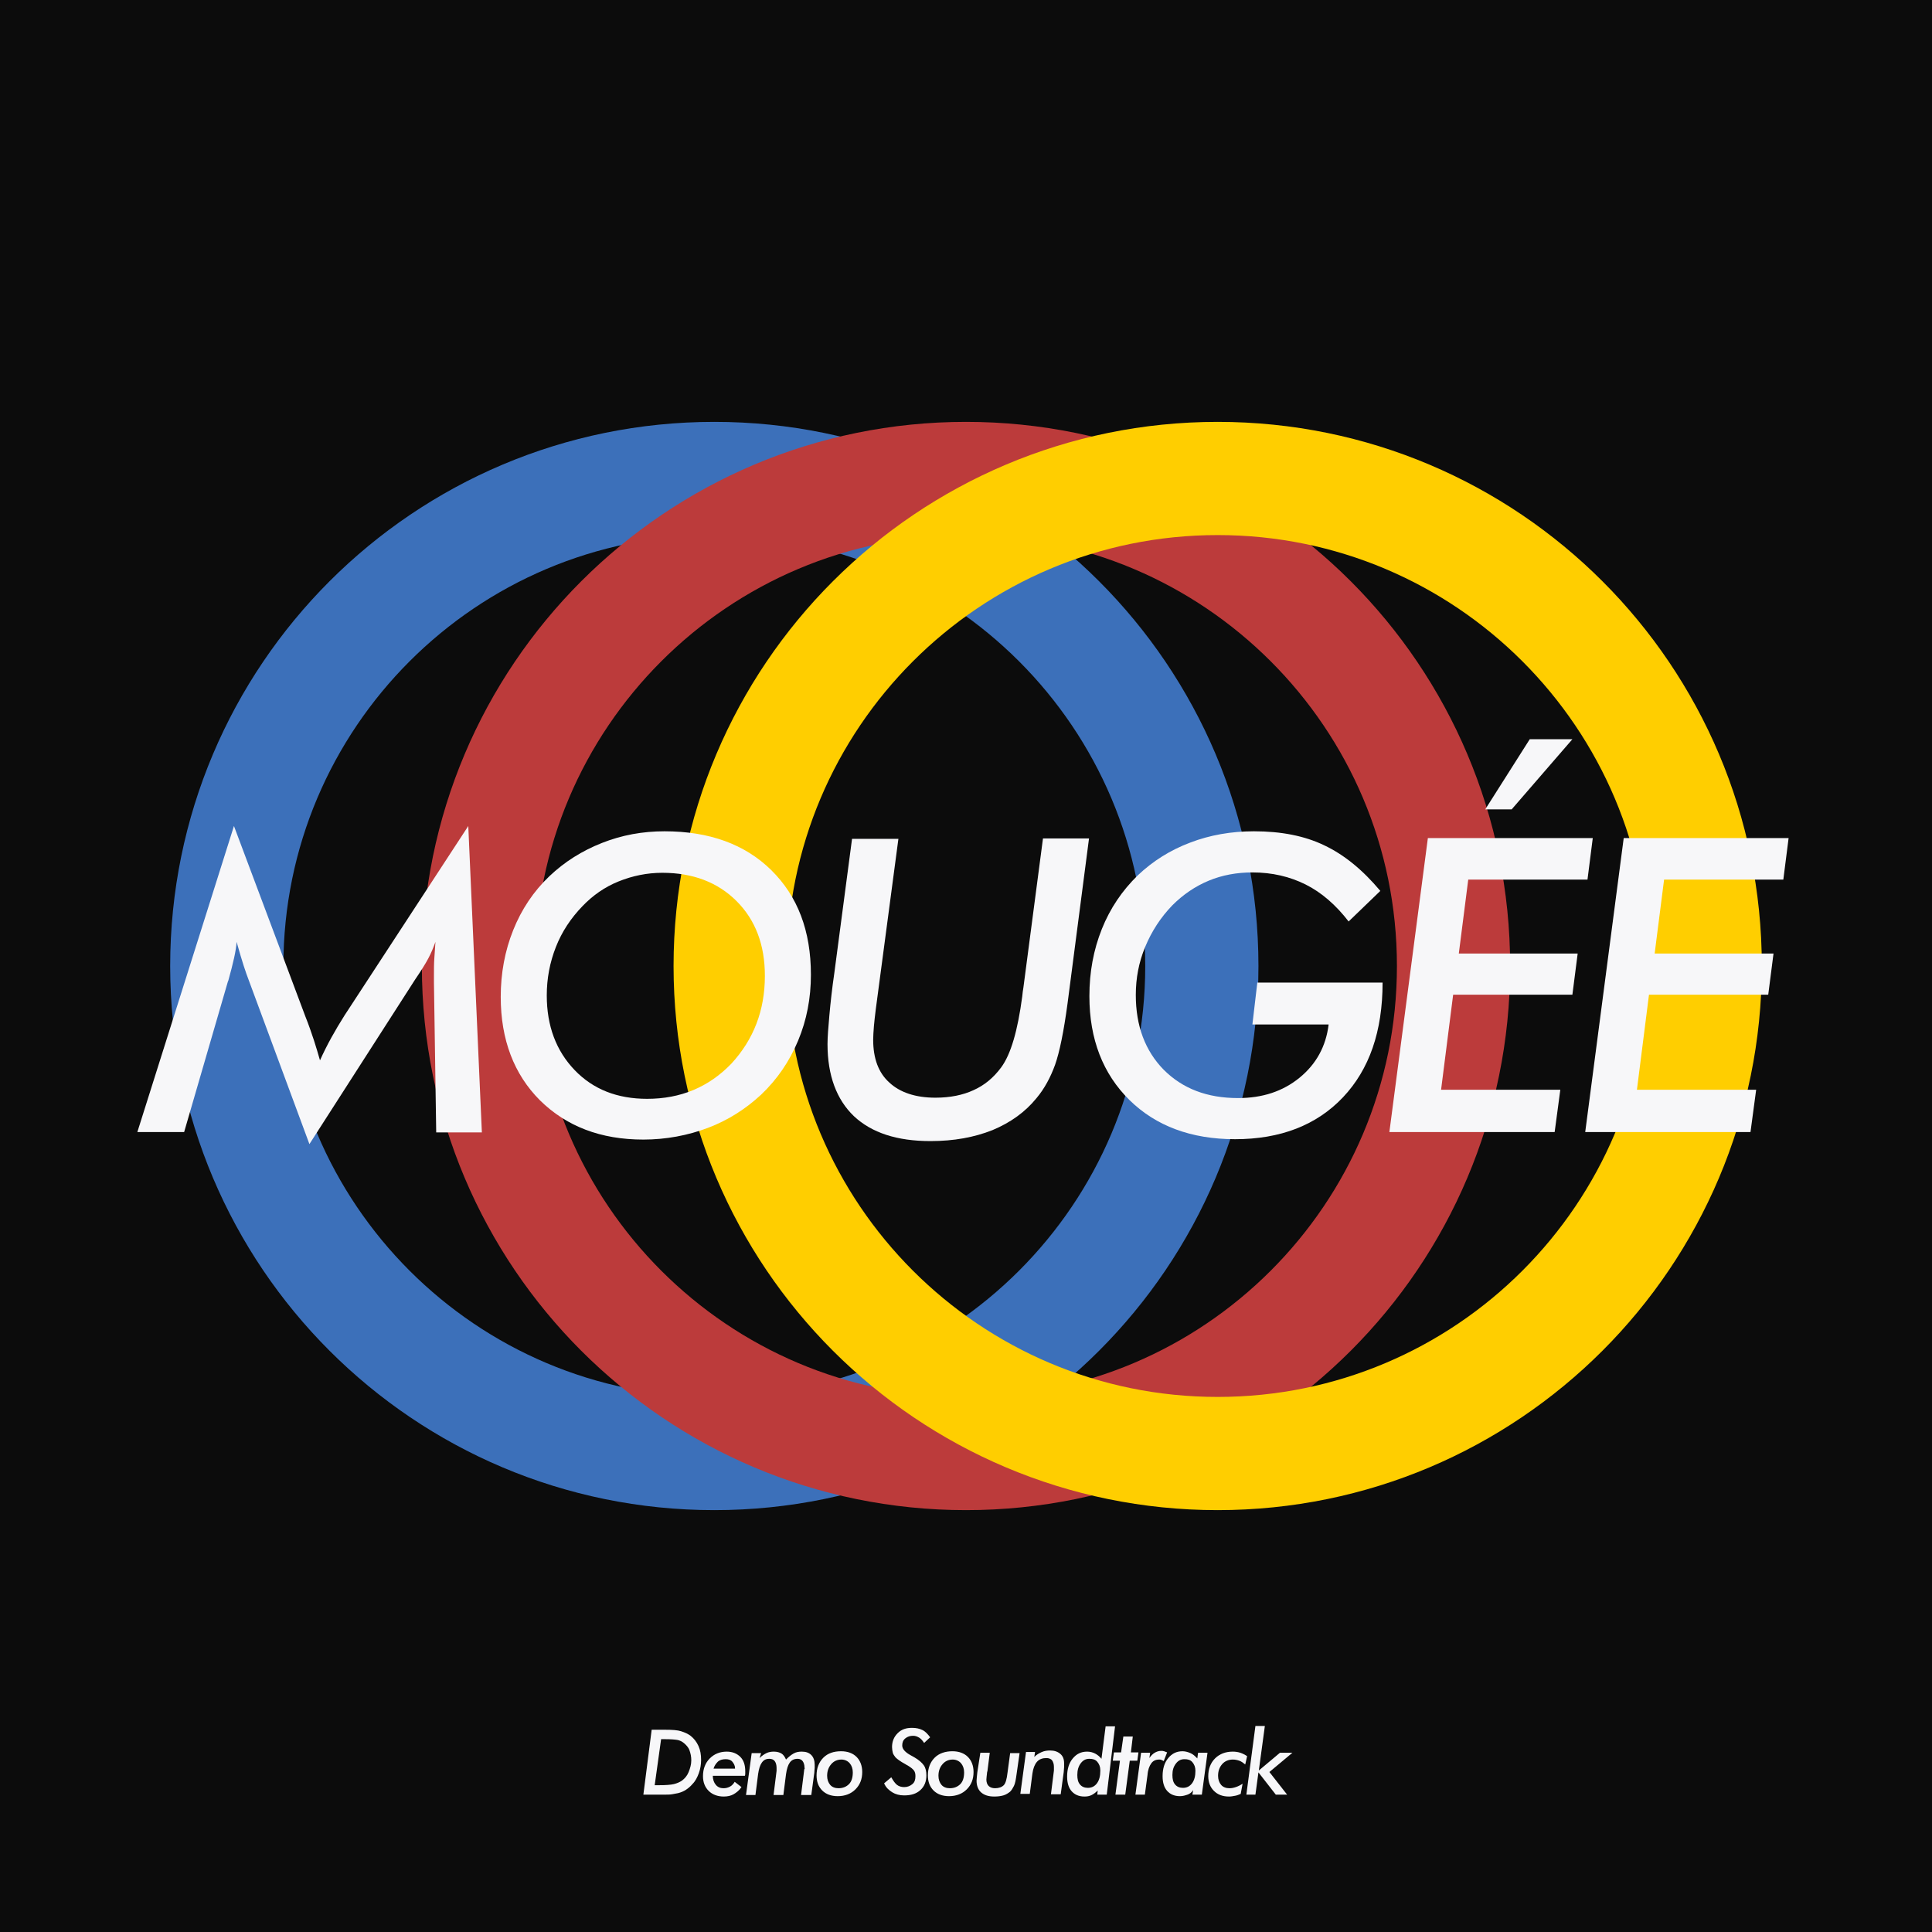
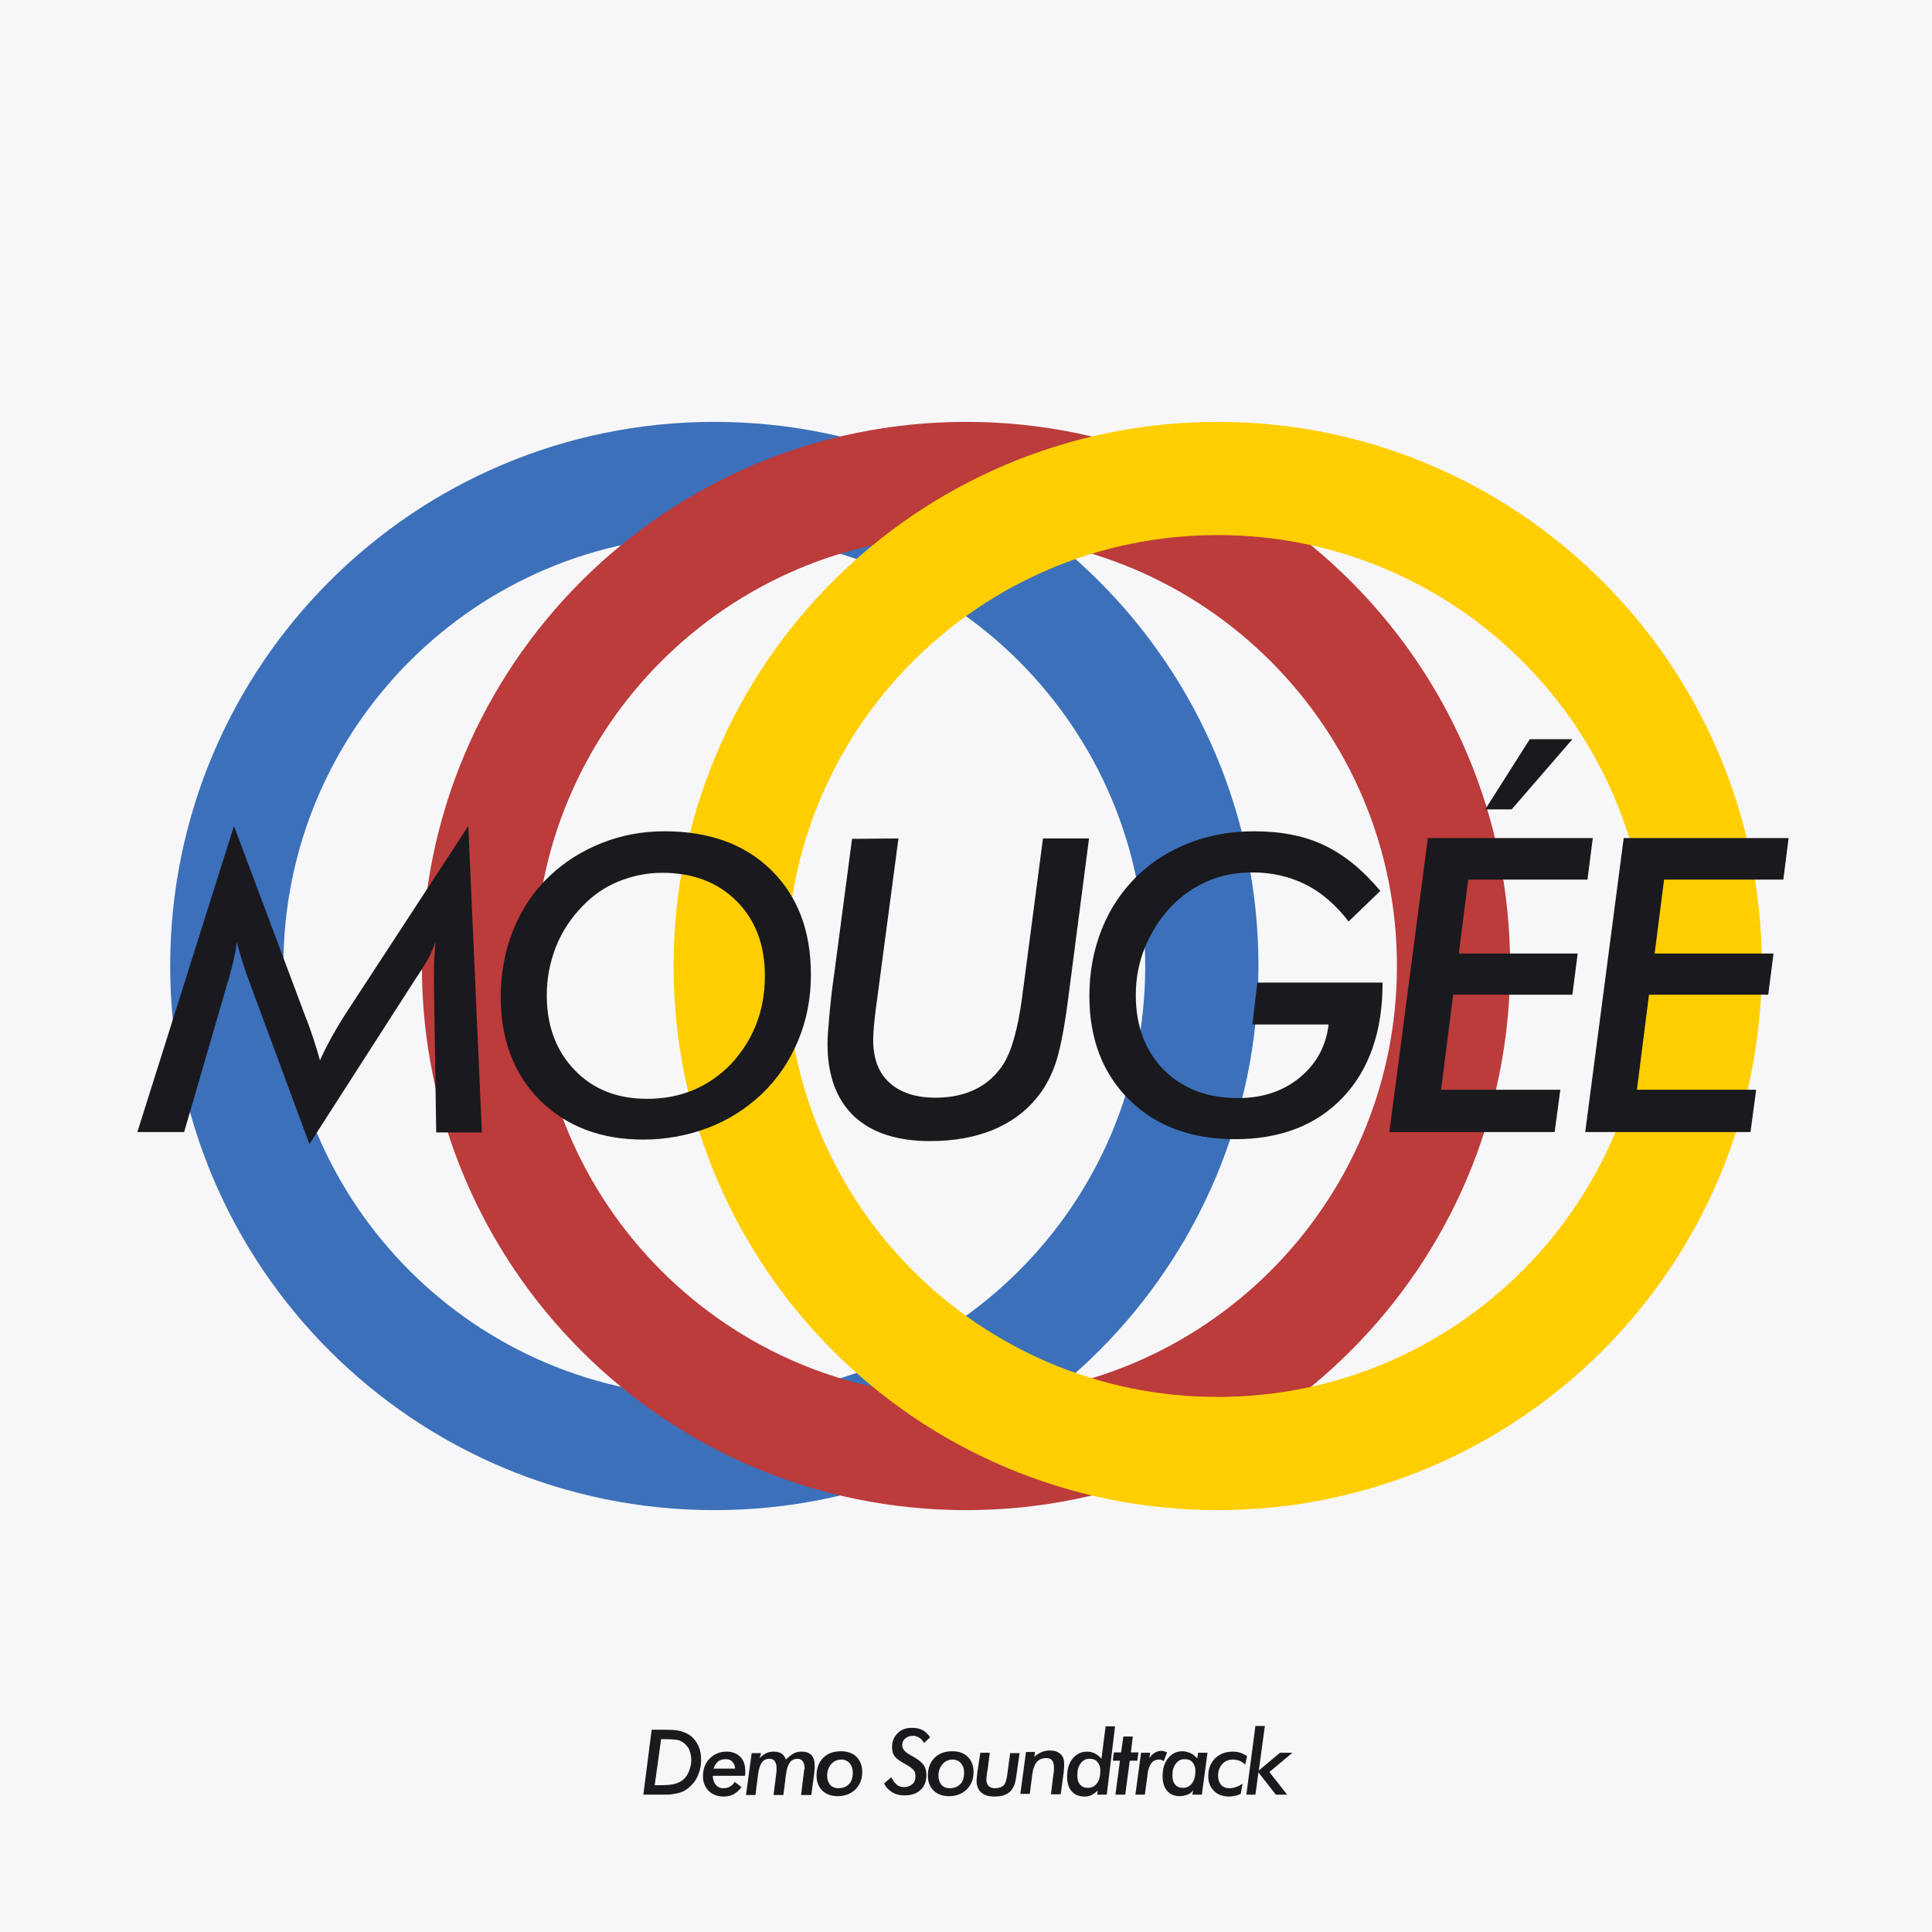
<svg xmlns="http://www.w3.org/2000/svg" version="1.1" id="레이어_1" x="0px" y="0px" viewBox="0 0 512 512" style="enable-background:new 0 0 512 512;" xml:space="preserve">
  <style type="text/css">
- 	.st0{fill:#0C0C0C;}
+ 	.st0{fill:#F7F7F9;}
	.st1{fill:none;stroke:#3C70BA;stroke-width:30;stroke-linecap:round;stroke-linejoin:round;stroke-miterlimit:10;}
	.st2{fill:none;stroke:#BC3B3B;stroke-width:30;stroke-linecap:round;stroke-linejoin:round;stroke-miterlimit:10;}
	.st3{fill:none;stroke:#FFCE00;stroke-width:30;stroke-linecap:round;stroke-linejoin:round;stroke-miterlimit:10;}
- 	.st4{fill:#F7F7F9;}
+ 	.st4{fill:#19191E;}
</style>
-   <rect y="0" class="st0" width="512" height="512" />
+   <rect class="st0" width="512" height="512" />
  <g>
    <circle class="st1" cx="189.3" cy="256" r="129.2" />
    <circle class="st2" cx="256" cy="256" r="129.2" />
    <circle class="st3" cx="322.7" cy="256" r="129.2" />
  </g>
  <g>
-     <path class="st4" d="M115,260.4v-1.9c0-1.6,0-3.1,0.1-4.5c0.1-1.5,0.2-2.9,0.3-4.4c-0.5,1.4-1.1,2.9-1.9,4.4s-2,3.4-3.5,5.6   L82,303.2l-16.1-43.5c-0.4-1-0.8-2.2-1.3-3.7c-0.5-1.5-1.1-3.6-1.9-6.4c-0.1,2.2-0.9,5.6-2.2,10.3l-0.1,0.2L48.8,300H36.4L62,218.9   l18.9,50.4c1,2.5,1.7,4.6,2.3,6.4c0.6,1.8,1.1,3.6,1.6,5.3c0.9-2,1.9-4,3-6c1.1-2,2.3-4,3.5-5.9l32.8-50.2l3.6,81.2h-12.1   L115,260.4z" />
-     <path class="st4" d="M176.1,220.3c11.8,0,21.3,3.4,28.3,10.3c7,6.9,10.5,16.1,10.5,27.7c0,6.2-1.1,12-3.4,17.5   c-2.3,5.5-5.5,10.2-9.8,14.3c-4.1,3.8-8.8,6.8-14.1,8.8c-5.3,2-11.1,3.1-17.1,3.1c-11.3,0-20.4-3.5-27.4-10.4   c-6.9-6.9-10.4-16.1-10.4-27.4c0-6.3,1.1-12.2,3.3-17.7c2.2-5.5,5.4-10.3,9.6-14.3c4-3.8,8.6-6.7,13.9-8.8   C164.8,221.3,170.3,220.3,176.1,220.3z M202.7,258.6c0-8.2-2.5-14.8-7.5-19.8c-5-5-11.6-7.5-19.7-7.5c-4,0-7.9,0.8-11.6,2.3   c-3.7,1.5-6.8,3.7-9.5,6.5c-3.1,3.2-5.5,6.8-7.1,10.9c-1.6,4.1-2.4,8.3-2.4,12.8c0,8.1,2.5,14.7,7.4,19.8   c4.9,5.1,11.3,7.6,19.2,7.6c8.9,0,16.3-3.1,22.3-9.3C199.7,275.5,202.7,267.8,202.7,258.6z" />
-     <path class="st4" d="M238.1,222.2l-6,45.2c-0.2,1.7-0.4,3.2-0.5,4.5c-0.1,1.4-0.2,2.6-0.2,3.6c0,5,1.4,8.8,4.3,11.4   c2.8,2.6,6.9,4,12.2,4c3.9,0,7.3-0.7,10.1-2c2.9-1.3,5.3-3.3,7.3-6c2.6-3.5,4.4-9.8,5.6-18.8c0.1-1,0.2-1.8,0.3-2.3l5.2-39.6h12.2   l-5.7,43.8c-1,7.4-2.1,12.8-3.3,16.2c-1.2,3.3-2.8,6.3-4.9,8.8c-3,3.7-6.9,6.5-11.7,8.5c-4.8,1.9-10.2,2.9-16.4,2.9   c-8.9,0-15.6-2.2-20.3-6.6c-4.6-4.4-7-10.8-7-19.1c0-1.8,0.2-4.4,0.5-7.7c0.3-3.3,0.7-7,1.3-11.1l4.7-35.6H238.1z" />
-     <path class="st4" d="M357.4,244.2c-3.4-4.4-7.2-7.7-11.4-9.8c-4.2-2.1-8.9-3.2-14.1-3.2c-4.1,0-8,0.7-11.6,2.2   c-3.6,1.5-6.8,3.7-9.6,6.5c-3.1,3.2-5.5,6.9-7.2,11c-1.7,4.1-2.5,8.3-2.5,12.8c0,8.2,2.5,14.8,7.4,19.8c5,5,11.5,7.5,19.7,7.5   c6.5,0,11.9-1.8,16.3-5.4c4.4-3.6,7-8.3,7.7-14.1h-20.2l1.3-11.1h33.2c0,12.9-3.5,23-10.5,30.4c-7,7.4-16.6,11.1-28.6,11.1   c-11.6,0-21-3.5-28-10.4c-7-6.9-10.6-16.1-10.6-27.5c0-6.4,1.1-12.3,3.3-17.8c2.2-5.5,5.4-10.2,9.5-14.2c4-3.8,8.6-6.7,13.9-8.7   c5.2-2,10.9-3,16.9-3c7.2,0,13.4,1.2,18.6,3.7c5.3,2.5,10.2,6.5,14.9,12.1L357.4,244.2z" />
-     <path class="st4" d="M368.2,300l10.2-77.9h43.7l-1.4,11h-31.6l-2.5,19.6h31.5l-1.4,10.9h-31.6l-3.2,25.2h31.6l-1.5,11.2H368.2z    M400.6,214.5h-7l11.8-18.6h11.3L400.6,214.5z" />
-     <path class="st4" d="M420.1,300l10.2-77.9H474l-1.4,11H441l-2.5,19.6H470l-1.4,10.9H437l-3.2,25.2h31.6l-1.5,11.2H420.1z" />
+     <path class="st4" d="M115,260.4v-1.9c0-1.6,0-3.1,0.1-4.5c0.1-1.5,0.2-2.9,0.3-4.4c-0.5,1.4-1.1,2.9-1.9,4.4s-2,3.4-3.5,5.6   l-28,43.6l-16.1-43.5c-0.4-1-0.8-2.2-1.3-3.7s-1.1-3.6-1.9-6.4c-0.1,2.2-0.9,5.6-2.2,10.3l-0.1,0.2L48.8,300H36.4L62,218.9   l18.9,50.4c1,2.5,1.7,4.6,2.3,6.4c0.6,1.8,1.1,3.6,1.6,5.3c0.9-2,1.9-4,3-6s2.3-4,3.5-5.9l32.8-50.2l3.6,81.2h-12.1L115,260.4z" />
+     <path class="st4" d="M176.1,220.3c11.8,0,21.3,3.4,28.3,10.3c7,6.9,10.5,16.1,10.5,27.7c0,6.2-1.1,12-3.4,17.5   c-2.3,5.5-5.5,10.2-9.8,14.3c-4.1,3.8-8.8,6.8-14.1,8.8s-11.1,3.1-17.1,3.1c-11.3,0-20.4-3.5-27.4-10.4   c-6.9-6.9-10.4-16.1-10.4-27.4c0-6.3,1.1-12.2,3.3-17.7s5.4-10.3,9.6-14.3c4-3.8,8.6-6.7,13.9-8.8S170.3,220.3,176.1,220.3z    M202.7,258.6c0-8.2-2.5-14.8-7.5-19.8s-11.6-7.5-19.7-7.5c-4,0-7.9,0.8-11.6,2.3c-3.7,1.5-6.8,3.7-9.5,6.5   c-3.1,3.2-5.5,6.8-7.1,10.9c-1.6,4.1-2.4,8.3-2.4,12.8c0,8.1,2.5,14.7,7.4,19.8c4.9,5.1,11.3,7.6,19.2,7.6c8.9,0,16.3-3.1,22.3-9.3   C199.7,275.5,202.7,267.8,202.7,258.6z" />
+     <path class="st4" d="M238.1,222.2l-6,45.2c-0.2,1.7-0.4,3.2-0.5,4.5c-0.1,1.4-0.2,2.6-0.2,3.6c0,5,1.4,8.8,4.3,11.4   c2.8,2.6,6.9,4,12.2,4c3.9,0,7.3-0.7,10.1-2c2.9-1.3,5.3-3.3,7.3-6c2.6-3.5,4.4-9.8,5.6-18.8c0.1-1,0.2-1.8,0.3-2.3l5.2-39.6h12.2   l-5.7,43.8c-1,7.4-2.1,12.8-3.3,16.2c-1.2,3.3-2.8,6.3-4.9,8.8c-3,3.7-6.9,6.5-11.7,8.5c-4.8,1.9-10.2,2.9-16.4,2.9   c-8.9,0-15.6-2.2-20.3-6.6c-4.6-4.4-7-10.8-7-19.1c0-1.8,0.2-4.4,0.5-7.7c0.3-3.3,0.7-7,1.3-11.1l4.7-35.6L238.1,222.2L238.1,222.2   z" />
+     <path class="st4" d="M357.4,244.2c-3.4-4.4-7.2-7.7-11.4-9.8c-4.2-2.1-8.9-3.2-14.1-3.2c-4.1,0-8,0.7-11.6,2.2s-6.8,3.7-9.6,6.5   c-3.1,3.2-5.5,6.9-7.2,11s-2.5,8.3-2.5,12.8c0,8.2,2.5,14.8,7.4,19.8c5,5,11.5,7.5,19.7,7.5c6.5,0,11.9-1.8,16.3-5.4   s7-8.3,7.7-14.1h-20.2l1.3-11.1h33.2c0,12.9-3.5,23-10.5,30.4s-16.6,11.1-28.6,11.1c-11.6,0-21-3.5-28-10.4s-10.6-16.1-10.6-27.5   c0-6.4,1.1-12.3,3.3-17.8c2.2-5.5,5.4-10.2,9.5-14.2c4-3.8,8.6-6.7,13.9-8.7c5.2-2,10.9-3,16.9-3c7.2,0,13.4,1.2,18.6,3.7   c5.3,2.5,10.2,6.5,14.9,12.1L357.4,244.2z" />
+     <path class="st4" d="M368.2,300l10.2-77.9h43.7l-1.4,11h-31.6l-2.5,19.6h31.5l-1.4,10.9h-31.6l-3.2,25.2h31.6L412,300L368.2,300   L368.2,300z M400.6,214.5h-7l11.8-18.6h11.3L400.6,214.5z" />
+     <path class="st4" d="M420.1,300l10.2-77.9H474l-1.4,11H441l-2.5,19.6H470l-1.4,10.9H437l-3.2,25.2h31.6l-1.5,11.2L420.1,300   L420.1,300z" />
  </g>
  <g>
    <g>
      <path class="st4" d="M170.5,475.6l2.2-17.2h3.6c1.9,0,3.3,0.1,4.2,0.4s1.7,0.6,2.5,1.2c0.9,0.7,1.6,1.6,2.1,2.7s0.7,2.3,0.7,3.7    c0,1.2-0.2,2.4-0.6,3.5s-0.9,2.1-1.7,2.9c-0.5,0.6-1.1,1.1-1.7,1.5s-1.3,0.7-2.1,0.9c-0.5,0.1-1,0.2-1.6,0.3s-1.3,0.1-2.1,0.1    h-1.7H170.5z M173.5,473.1h1c1.9,0,3.3-0.1,4.1-0.3s1.5-0.5,2.1-0.9c0.8-0.6,1.4-1.3,1.8-2.3s0.7-2,0.7-3.1c0-1-0.2-1.9-0.5-2.7    s-0.9-1.4-1.5-1.9c-0.5-0.4-1.1-0.7-1.7-0.8s-1.7-0.2-3.2-0.2h-1.1L173.5,473.1z" />
-       <path class="st4" d="M194.7,472.2l1.8,1.4c-0.6,0.9-1.4,1.5-2.1,1.9s-1.6,0.6-2.6,0.6c-1.6,0-3-0.5-4-1.5s-1.5-2.3-1.5-3.9    c0-1.9,0.6-3.5,1.8-4.7s2.7-1.8,4.5-1.8c1.5,0,2.7,0.5,3.6,1.4s1.3,2.2,1.3,3.8c0,0.1,0,0.3,0,0.5s0,0.5-0.1,0.7h-8.5    c0,1,0.3,1.8,0.8,2.4s1.2,0.9,2,0.9c0.6,0,1.1-0.1,1.7-0.4S194.4,472.7,194.7,472.2z M189.1,468.7h5.7c0-0.8-0.3-1.3-0.7-1.8    s-1-0.7-1.8-0.7c-0.8,0-1.6,0.2-2.1,0.7S189.3,468,189.1,468.7z" />
-       <path class="st4" d="M212.3,475.6l0.8-6.4c0-0.1,0-0.3,0.1-0.4s0-0.3,0-0.4c0-0.7-0.2-1.3-0.5-1.7s-0.8-0.6-1.3-0.6    c-0.9,0-1.6,0.3-2.1,1s-0.8,1.7-1,3.1l-0.7,5.5H205l0.8-6.4c0-0.2,0-0.4,0-0.5s0-0.2,0-0.3c0-0.8-0.2-1.4-0.5-1.8    s-0.8-0.6-1.4-0.6c-0.9,0-1.5,0.3-2,1s-0.8,1.7-1,3.1l-0.7,5.5h-2.5l1.5-11.1h2.5l-0.4,1.3c0.6-0.6,1.2-1,1.8-1.3s1.3-0.4,2-0.4    c0.8,0,1.5,0.2,2,0.5s0.9,0.9,1.2,1.6c0.7-0.7,1.3-1.2,2-1.6s1.4-0.5,2.2-0.5c1.1,0,1.9,0.3,2.5,0.9s0.9,1.5,0.9,2.6    c0,0.2,0,0.5,0,0.8s-0.1,0.7-0.1,1.3l-0.8,5.9H212.3z" />
+       <path class="st4" d="M194.7,472.2l1.8,1.4c-0.6,0.9-1.4,1.5-2.1,1.9s-1.6,0.6-2.6,0.6c-1.6,0-3-0.5-4-1.5s-1.5-2.3-1.5-3.9    c0-1.9,0.6-3.5,1.8-4.7s2.7-1.8,4.5-1.8c1.5,0,2.7,0.5,3.6,1.4s1.3,2.2,1.3,3.8c0,0.1,0,0.3,0,0.5s0,0.5-0.1,0.7h-8.5    c0,1,0.3,1.8,0.8,2.4s1.2,0.9,2,0.9c0.6,0,1.1-0.1,1.7-0.4S194.4,472.7,194.7,472.2z M189.1,468.7h5.7c0-0.8-0.3-1.3-0.7-1.8    s-1-0.7-1.8-0.7s-1.6,0.2-2.1,0.7S189.3,468,189.1,468.7z" />
+       <path class="st4" d="M212.3,475.6l0.8-6.4c0-0.1,0-0.3,0.1-0.4s0-0.3,0-0.4c0-0.7-0.2-1.3-0.5-1.7s-0.8-0.6-1.3-0.6    c-0.9,0-1.6,0.3-2.1,1s-0.8,1.7-1,3.1l-0.7,5.5H205l0.8-6.4c0-0.2,0-0.4,0-0.5s0-0.2,0-0.3c0-0.8-0.2-1.4-0.5-1.8    s-0.8-0.6-1.4-0.6c-0.9,0-1.5,0.3-2,1s-0.8,1.7-1,3.1l-0.7,5.5h-2.5l1.5-11.1h2.5l-0.4,1.3c0.6-0.6,1.2-1,1.8-1.3s1.3-0.4,2-0.4    c0.8,0,1.5,0.2,2,0.5s0.9,0.9,1.2,1.6c0.7-0.7,1.3-1.2,2-1.6s1.4-0.5,2.2-0.5c1.1,0,1.9,0.3,2.5,0.9s0.9,1.5,0.9,2.6    c0,0.2,0,0.5,0,0.8s-0.1,0.7-0.1,1.3l-0.8,5.9h-2.7V475.6z" />
      <path class="st4" d="M222.9,464.1c1.7,0,3.1,0.5,4.1,1.5s1.5,2.4,1.5,4c0,1.9-0.6,3.4-1.8,4.6s-2.8,1.8-4.7,1.8    c-1.7,0-3.1-0.5-4.1-1.5s-1.5-2.3-1.5-4c0-1.9,0.6-3.5,1.8-4.7S221,464.1,222.9,464.1z M223,466.3c-1.1,0-2,0.4-2.7,1.2    s-1.1,1.8-1.1,3.1c0,1,0.3,1.8,0.8,2.4s1.3,0.9,2.2,0.9c1.2,0,2.1-0.4,2.8-1.1s1-1.8,1-3.1c0-1-0.3-1.8-0.8-2.4    S223.9,466.3,223,466.3z" />
      <path class="st4" d="M234.3,472.6l1.9-1.6c0.5,0.9,1,1.6,1.5,2s1.2,0.6,1.9,0.6c0.9,0,1.6-0.3,2.2-0.8s0.8-1.2,0.8-2.1    c0-0.6-0.1-1.1-0.4-1.5s-0.8-0.8-1.6-1.3c-0.2-0.1-0.4-0.2-0.7-0.4c-1.3-0.7-2.1-1.3-2.6-1.8c-0.3-0.4-0.6-0.8-0.7-1.2    s-0.2-1-0.2-1.5c0-1.5,0.5-2.7,1.5-3.7s2.2-1.4,3.8-1.4c1.1,0,2,0.2,2.8,0.6s1.4,1.1,2,1.9l-1.6,1.5c-0.4-0.6-0.8-1.1-1.3-1.4    s-1-0.5-1.6-0.5c-0.8,0-1.5,0.2-2.1,0.7s-0.8,1.1-0.8,1.9c0,0.9,0.8,1.8,2.3,2.6c0.4,0.2,0.7,0.4,0.9,0.5c1.2,0.7,2,1.4,2.5,2.1    s0.7,1.6,0.7,2.7c0,1.6-0.5,2.9-1.6,3.9s-2.5,1.4-4.3,1.4c-1.2,0-2.3-0.3-3.1-0.8S234.8,473.8,234.3,472.6z" />
-       <path class="st4" d="M252.4,464.1c1.7,0,3.1,0.5,4.1,1.5c1,1,1.5,2.4,1.5,4c0,1.9-0.6,3.4-1.8,4.6c-1.2,1.2-2.8,1.8-4.7,1.8    c-1.7,0-3.1-0.5-4.1-1.5s-1.5-2.3-1.5-4c0-1.9,0.6-3.5,1.8-4.7S250.6,464.1,252.4,464.1z M252.5,466.3c-1.1,0-2,0.4-2.7,1.2    s-1.1,1.8-1.1,3.1c0,1,0.3,1.8,0.8,2.4s1.3,0.9,2.2,0.9c1.2,0,2.1-0.4,2.8-1.1s1-1.8,1-3.1c0-1-0.3-1.8-0.8-2.4    S253.4,466.3,252.5,466.3z" />
+       <path class="st4" d="M252.4,464.1c1.7,0,3.1,0.5,4.1,1.5s1.5,2.4,1.5,4c0,1.9-0.6,3.4-1.8,4.6c-1.2,1.2-2.8,1.8-4.7,1.8    c-1.7,0-3.1-0.5-4.1-1.5s-1.5-2.3-1.5-4c0-1.9,0.6-3.5,1.8-4.7S250.6,464.1,252.4,464.1z M252.5,466.3c-1.1,0-2,0.4-2.7,1.2    s-1.1,1.8-1.1,3.1c0,1,0.3,1.8,0.8,2.4s1.3,0.9,2.2,0.9c1.2,0,2.1-0.4,2.8-1.1s1-1.8,1-3.1c0-1-0.3-1.8-0.8-2.4    S253.4,466.3,252.5,466.3z" />
      <path class="st4" d="M259.8,464.5h2.5l-0.6,4.7c0,0.1,0,0.2-0.1,0.4c-0.1,1-0.2,1.7-0.2,2c0,0.7,0.2,1.3,0.6,1.7s1,0.6,1.7,0.6    c1,0,1.8-0.3,2.3-0.8s0.8-1.6,1-3.3l0.7-5.2h2.5l-0.8,5.6c-0.2,1.5-0.4,2.5-0.7,3.1s-0.6,1.1-1,1.5c-0.5,0.4-1.1,0.8-1.8,1    s-1.5,0.3-2.4,0.3c-1.6,0-2.7-0.4-3.5-1.1s-1.2-1.8-1.2-3.1c0-0.4,0.1-1.1,0.2-2.2l0,0L259.8,464.5z" />
-       <path class="st4" d="M278.5,475.6l0.8-6.4c0-0.1,0-0.2,0-0.4s0-0.3,0-0.6c0-0.7-0.2-1.3-0.5-1.7s-0.9-0.6-1.5-0.6    c-1,0-1.9,0.3-2.5,1s-1,1.7-1.2,3.1l-0.7,5.4h-2.5l1.5-11.1h2.4l-0.2,1.3c0.6-0.6,1.3-1,2-1.3s1.4-0.4,2.2-0.4    c1.1,0,2,0.3,2.7,0.9s1,1.4,1,2.5c0,0.3,0,0.6,0,1s-0.1,0.8-0.1,1.3l-0.8,5.9H278.5z" />
+       <path class="st4" d="M278.5,475.6l0.8-6.4c0-0.1,0-0.2,0-0.4s0-0.3,0-0.6c0-0.7-0.2-1.3-0.5-1.7s-0.9-0.6-1.5-0.6    c-1,0-1.9,0.3-2.5,1s-1,1.7-1.2,3.1l-0.7,5.4h-2.5l1.5-11.1h2.4l-0.2,1.3c0.6-0.6,1.3-1,2-1.3s1.4-0.4,2.2-0.4    c1.1,0,2,0.3,2.7,0.9s1,1.4,1,2.5c0,0.3,0,0.6,0,1s-0.1,0.8-0.1,1.3l-0.8,5.9h-2.6V475.6z" />
      <path class="st4" d="M293.3,475.6h-2.5l0.1-1.1c-0.5,0.5-1,0.9-1.6,1.2s-1.2,0.4-1.9,0.4c-1.5,0-2.6-0.5-3.4-1.4s-1.2-2.2-1.2-3.9    c0-2,0.5-3.6,1.5-4.8s2.2-1.8,3.8-1.8c0.8,0,1.5,0.2,2.1,0.5s1.2,0.8,1.7,1.4l1.1-8.6h2.5L293.3,475.6z M285.5,470.4    c0,1.1,0.2,1.9,0.7,2.5s1.2,0.9,2.1,0.9c1,0,1.8-0.4,2.4-1.2s0.9-1.9,0.9-3.4c0-1-0.3-1.7-0.8-2.3s-1.2-0.8-2.1-0.8    c-1,0-1.7,0.4-2.3,1.2S285.5,469.1,285.5,470.4z" />
      <path class="st4" d="M295.6,475.6l1.2-9h-1.9l0.3-2.2h1.9l0.6-4.2h2.5l-0.5,4.2h2l-0.3,2.2h-2l-1.2,9H295.6z" />
      <path class="st4" d="M308.4,466.7c-0.2-0.1-0.4-0.2-0.6-0.3s-0.4-0.1-0.6-0.1c-0.9,0-1.6,0.3-2.1,1s-0.9,1.7-1,3.1l-0.7,5.2h-2.5    l1.5-11.1h2.4l-0.2,1.4c0.4-0.6,0.9-1.1,1.4-1.4s1.1-0.5,1.7-0.5c0.3,0,0.5,0,0.8,0.1s0.5,0.2,0.8,0.3L308.4,466.7z" />
      <path class="st4" d="M318.5,475.6H316l0.2-1.2c-0.4,0.6-0.9,1-1.5,1.2s-1.2,0.4-2,0.4c-1.5,0-2.6-0.5-3.4-1.4s-1.2-2.2-1.2-3.9    c0-2,0.5-3.6,1.5-4.8s2.2-1.8,3.8-1.8c0.7,0,1.4,0.2,2.1,0.5s1.2,0.8,1.8,1.4l0.2-1.5h2.5L318.5,475.6z M310.7,470.4    c0,1.1,0.2,1.9,0.7,2.5s1.2,0.9,2.1,0.9c1,0,1.8-0.4,2.4-1.2s0.9-1.9,0.9-3.3c0-1-0.3-1.7-0.8-2.3s-1.2-0.8-2.1-0.8    c-1,0-1.7,0.4-2.3,1.2S310.7,469.1,310.7,470.4z" />
      <path class="st4" d="M330,467.6c-0.5-0.4-1-0.8-1.6-1s-1.1-0.3-1.7-0.3c-1.1,0-2.1,0.4-2.8,1.2s-1.1,1.8-1.1,3.1    c0,1,0.3,1.8,0.8,2.4s1.3,0.9,2.2,0.9c0.6,0,1.1-0.1,1.7-0.3s1.2-0.5,1.8-0.9l-0.5,2.7c-0.5,0.2-0.9,0.4-1.5,0.5s-1,0.2-1.6,0.2    c-1.7,0-3-0.5-4-1.5s-1.5-2.3-1.5-3.9c0-1.9,0.6-3.5,1.8-4.7s2.8-1.8,4.7-1.8c0.7,0,1.4,0.1,2,0.3s1.2,0.5,1.8,0.9L330,467.6z" />
-       <path class="st4" d="M330.3,475.6l2.4-18.2h2.5l-1.6,11.8l5.6-4.7h3.3l-6.1,5.1l4.7,6h-3l-4.6-5.9l-0.8,5.9H330.3z" />
+       <path class="st4" d="M330.3,475.6l2.4-18.2h2.5l-1.6,11.8l5.6-4.7h3.3l-6.1,5.1l4.7,6h-3l-4.6-5.9l-0.8,5.9L330.3,475.6    L330.3,475.6z" />
    </g>
  </g>
</svg>
